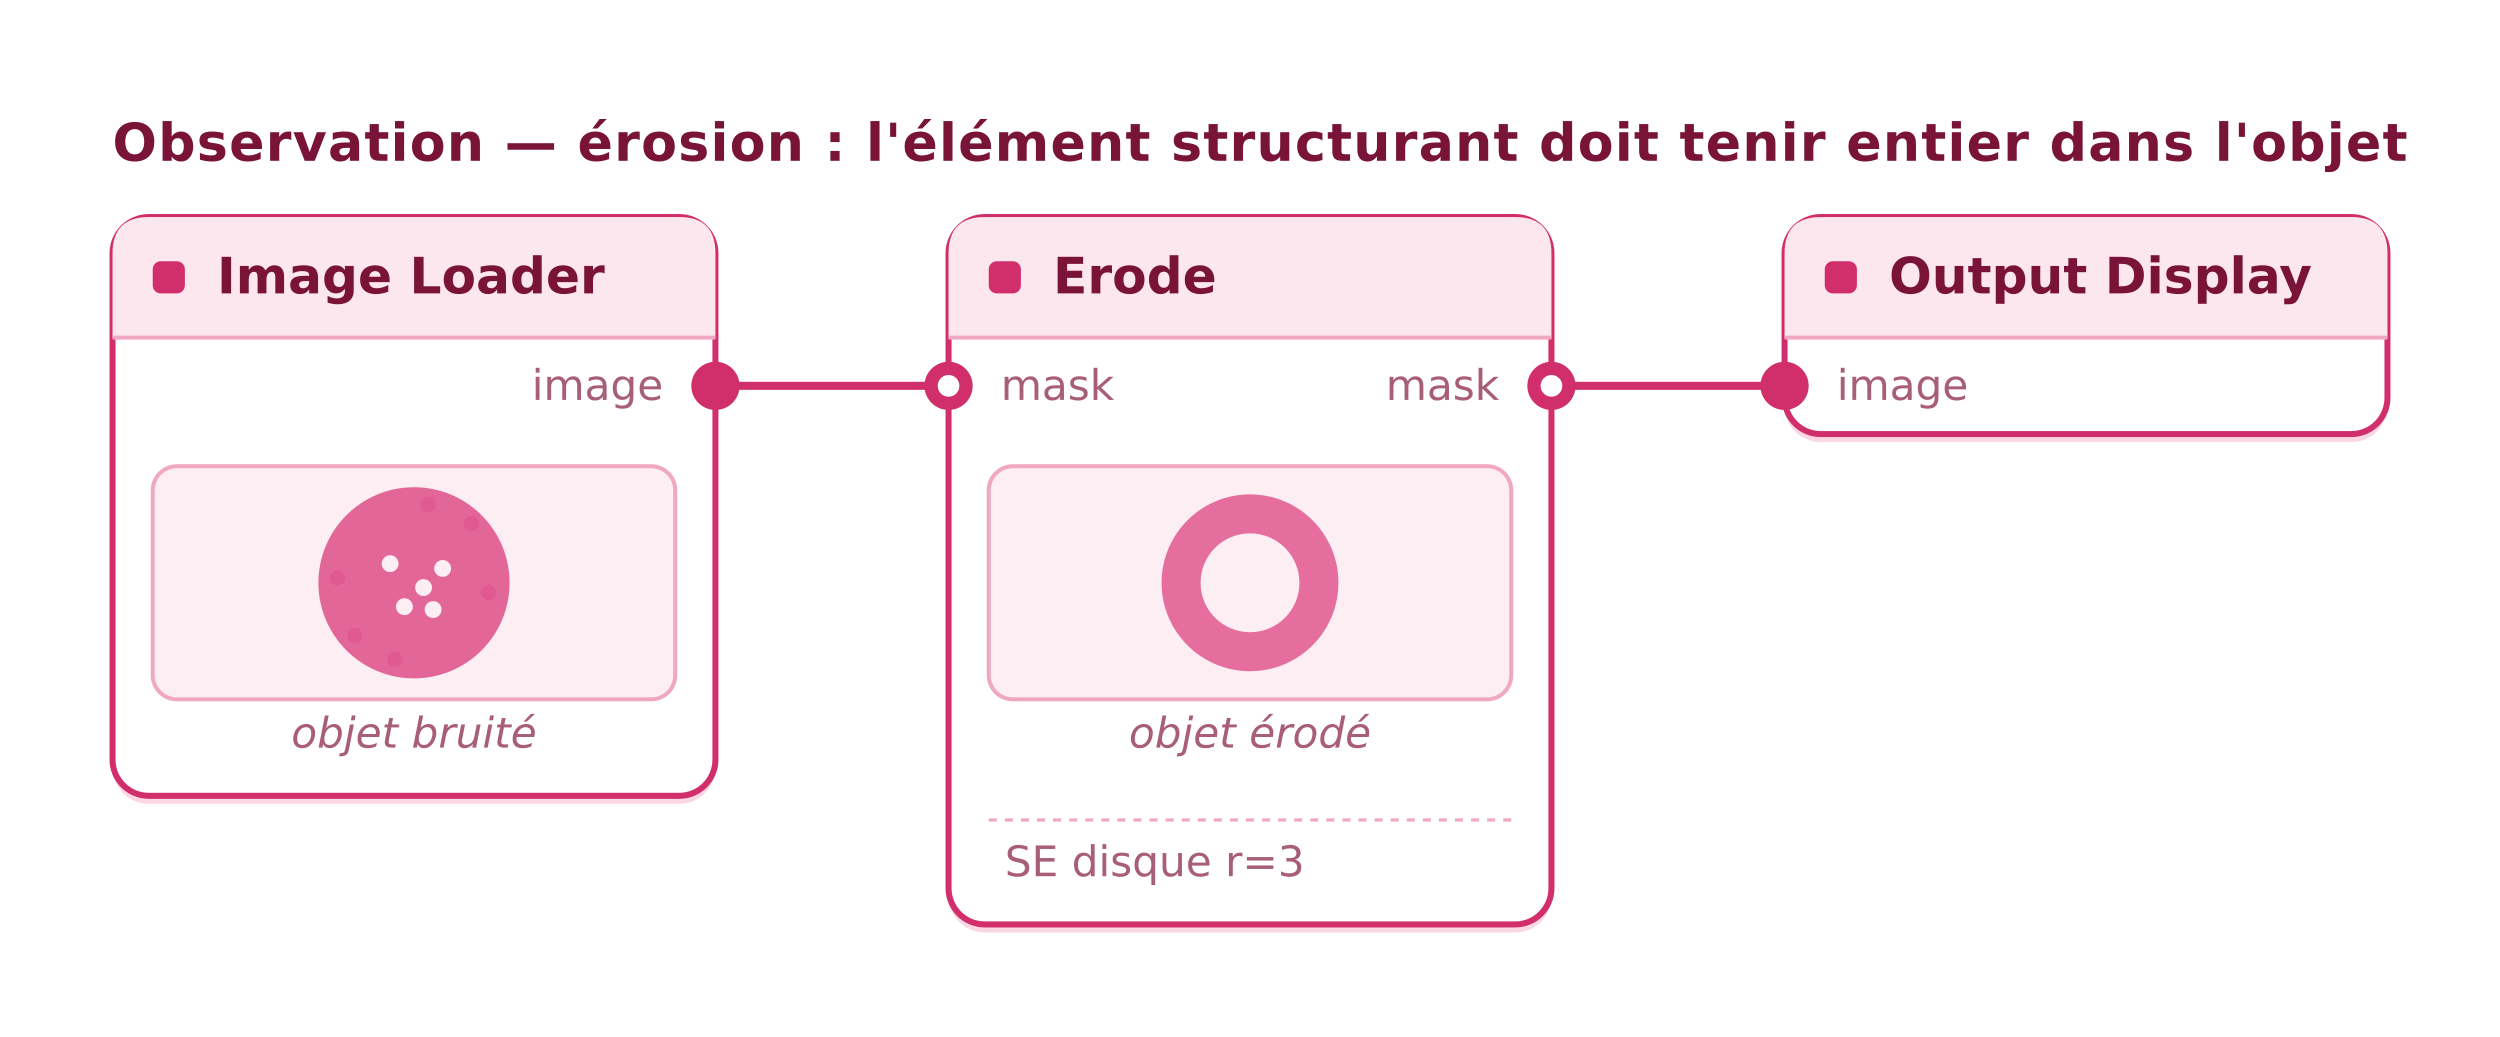
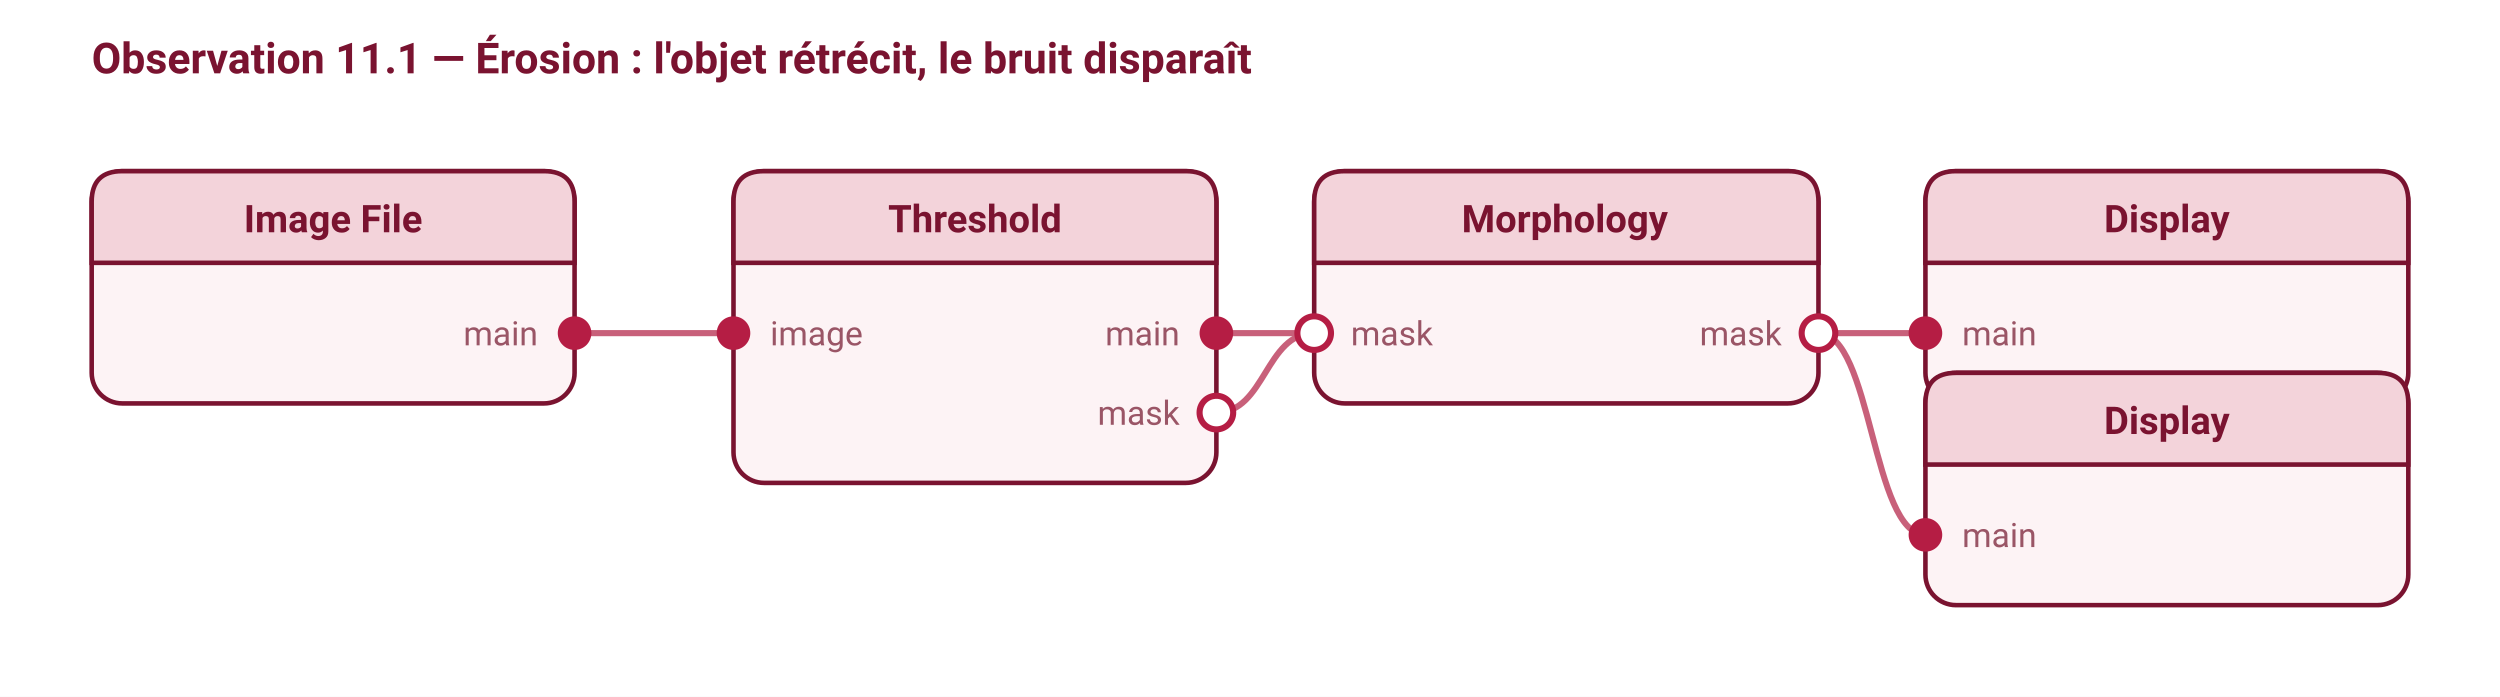
- <svg xmlns="http://www.w3.org/2000/svg" viewBox="-28.00 -54.00 622.00 258.00" width="622.00" height="258.00" font-family="DejaVu Sans, Inter, Helvetica, Arial, sans-serif">
-   <rect x="-28.00" y="-54.00" width="622.00" height="258.00" fill="#ffffff" />
-   <text x="0.00" y="-14.00" font-family="DejaVu Sans, Inter, Helvetica, Arial, sans-serif" font-size="13" font-weight="700" fill="#7a1338" letter-spacing="0.3">Observation — érosion : l'élément structurant doit tenir entier dans l'objet</text>
-   <path d="M150.00,42.00 C179.00,42.00 179.00,42.00 208.00,42.00" fill="none" stroke="#d12f6b" stroke-width="2" stroke-linecap="round" />
-   <path d="M358.00,42.00 C387.00,42.00 387.00,42.00 416.00,42.00" fill="none" stroke="#d12f6b" stroke-width="2" stroke-linecap="round" />
-   <rect x="0.00" y="2.00" width="150" height="144" rx="9" fill="#fbd7e3" />
-   <rect x="0.00" y="0.00" width="150" height="144" rx="9" fill="#ffffff" stroke="#d12f6b" stroke-width="1.5" />
-   <path d="M0.00,30.00 L0.00,9.00 Q0.00,0.00 9.00,0.00 L141.00,0.00 Q150.00,0.00 150.00,9.00 L150.00,30.00 Z" fill="#fde7ee" />
-   <line x1="0.00" y1="30.00" x2="150.00" y2="30.00" stroke="#f0a8c2" stroke-width="1" />
-   <rect x="10.00" y="11.00" width="8" height="8" rx="2" fill="#d12f6b" />
-   <text x="26.00" y="19.00" font-family="DejaVu Sans, Inter, Helvetica, Arial, sans-serif" font-size="12.5" font-weight="700" fill="#7a1338">Image Loader</text>
-   <circle cx="150.00" cy="42.00" r="6" fill="#d12f6b" />
-   <text x="137.00" y="45.50" font-family="DejaVu Sans, Inter, Helvetica, Arial, sans-serif" font-size="10.5" text-anchor="end" fill="#a85d78">image</text>
-   <clipPath id="clip_il">
-     <rect x="10.00" y="62.00" width="130.00" height="58.00" rx="6" />
-   </clipPath>
-   <rect x="10.00" y="62.00" width="130.00" height="58.00" rx="6" fill="#fdeef3" stroke="#f0a8c2" stroke-width="1" />
-   <g clip-path="url(#clip_il)">
-     <circle cx="75.00" cy="91.00" r="23.78" fill="#e0588f" fill-opacity="0.9" />
-     <circle cx="69.06" cy="86.24" r="2.1" fill="#fdeef3" />
-     <circle cx="77.38" cy="92.19" r="2.1" fill="#fdeef3" />
-     <circle cx="82.13" cy="87.43" r="2.1" fill="#fdeef3" />
-     <circle cx="72.62" cy="96.94" r="2.1" fill="#fdeef3" />
-     <circle cx="79.76" cy="97.66" r="2.1" fill="#fdeef3" />
-     <circle cx="93.55" cy="93.38" r="1.9" fill="#e0588f" fill-opacity="0.9" />
-     <circle cx="55.98" cy="89.81" r="1.9" fill="#e0588f" fill-opacity="0.9" />
-     <circle cx="78.57" cy="71.50" r="1.9" fill="#e0588f" fill-opacity="0.9" />
-     <circle cx="70.24" cy="110.02" r="1.9" fill="#e0588f" fill-opacity="0.9" />
-     <circle cx="89.27" cy="76.26" r="1.9" fill="#e0588f" fill-opacity="0.9" />
-     <circle cx="60.26" cy="104.08" r="1.9" fill="#e0588f" fill-opacity="0.9" />
-   </g>
-   <text x="75.00" y="132.00" font-family="DejaVu Sans, Inter, Helvetica, Arial, sans-serif" font-size="10.5" text-anchor="middle" font-style="italic" fill="#a85d78">objet bruité</text>
-   <rect x="208.00" y="2.00" width="150" height="176" rx="9" fill="#fbd7e3" />
-   <rect x="208.00" y="0.00" width="150" height="176" rx="9" fill="#ffffff" stroke="#d12f6b" stroke-width="1.5" />
-   <path d="M208.00,30.00 L208.00,9.00 Q208.00,0.00 217.00,0.00 L349.00,0.00 Q358.00,0.00 358.00,9.00 L358.00,30.00 Z" fill="#fde7ee" />
-   <line x1="208.00" y1="30.00" x2="358.00" y2="30.00" stroke="#f0a8c2" stroke-width="1" />
-   <rect x="218.00" y="11.00" width="8" height="8" rx="2" fill="#d12f6b" />
-   <text x="234.00" y="19.00" font-family="DejaVu Sans, Inter, Helvetica, Arial, sans-serif" font-size="12.5" font-weight="700" fill="#7a1338">Erode</text>
-   <circle cx="208.00" cy="42.00" r="6" fill="#d12f6b" />
-   <circle cx="208.00" cy="42.00" r="2.70" fill="#ffffff" />
-   <text x="221.00" y="45.50" font-family="DejaVu Sans, Inter, Helvetica, Arial, sans-serif" font-size="10.5" fill="#a85d78">mask</text>
-   <circle cx="358.00" cy="42.00" r="6" fill="#d12f6b" />
-   <circle cx="358.00" cy="42.00" r="2.70" fill="#ffffff" />
-   <text x="345.00" y="45.50" font-family="DejaVu Sans, Inter, Helvetica, Arial, sans-serif" font-size="10.5" text-anchor="end" fill="#a85d78">mask</text>
-   <clipPath id="clip_er">
-     <rect x="218.00" y="62.00" width="130.00" height="58.00" rx="6" />
-   </clipPath>
-   <rect x="218.00" y="62.00" width="130.00" height="58.00" rx="6" fill="#fdeef3" stroke="#f0a8c2" stroke-width="1" />
-   <g clip-path="url(#clip_er)">
-     <circle cx="283.0" cy="91.0" r="22.0" fill="#e0588f" fill-opacity="0.85" />
-     <circle cx="283.0" cy="91.0" r="12.3" fill="#fdeef3" />
-   </g>
-   <text x="283.00" y="132.00" font-family="DejaVu Sans, Inter, Helvetica, Arial, sans-serif" font-size="10.5" text-anchor="middle" font-style="italic" fill="#a85d78">objet érodé</text>
-   <line x1="218.00" y1="150.00" x2="348.00" y2="150.00" stroke="#f0a8c2" stroke-width="0.8" stroke-dasharray="2 2" />
-   <text x="222.00" y="164.00" font-family="DejaVu Sans, Inter, Helvetica, Arial, sans-serif" font-size="10.5" fill="#a85d78">SE disque r=3</text>
-   <rect x="416.00" y="2.00" width="150" height="54" rx="9" fill="#fbd7e3" />
-   <rect x="416.00" y="0.00" width="150" height="54" rx="9" fill="#ffffff" stroke="#d12f6b" stroke-width="1.5" />
-   <path d="M416.00,30.00 L416.00,9.00 Q416.00,0.00 425.00,0.00 L557.00,0.00 Q566.00,0.00 566.00,9.00 L566.00,30.00 Z" fill="#fde7ee" />
-   <line x1="416.00" y1="30.00" x2="566.00" y2="30.00" stroke="#f0a8c2" stroke-width="1" />
-   <rect x="426.00" y="11.00" width="8" height="8" rx="2" fill="#d12f6b" />
-   <text x="442.00" y="19.00" font-family="DejaVu Sans, Inter, Helvetica, Arial, sans-serif" font-size="12.5" font-weight="700" fill="#7a1338">Output Display</text>
-   <circle cx="416.00" cy="42.00" r="6" fill="#d12f6b" />
-   <text x="429.00" y="45.50" font-family="DejaVu Sans, Inter, Helvetica, Arial, sans-serif" font-size="10.5" fill="#a85d78">image</text>
+ <svg xmlns="http://www.w3.org/2000/svg" viewBox="-30 -56 818 228" width="818" height="228" font-family="ui-sans-serif, -apple-system, 'Segoe UI', Roboto, sans-serif">
+   <rect x="-30" y="-56" width="818" height="228" fill="#ffffff" />
+   <text x="0" y="-32" font-size="14" font-weight="600" fill="#7a1330">Observation 11.1 — Érosion : l'objet rétrécit, le bruit disparaît</text>
+   <path d="M158.0,53.0 C184.0,53.0 184.0,53.0 210.0,53.0" fill="none" stroke="#c8607a" stroke-width="2" stroke-linecap="round" />
+   <path d="M368.0,79.0 C384.0,79.0 384.0,53.0 400.0,53.0" fill="none" stroke="#c8607a" stroke-width="2" stroke-linecap="round" />
+   <path d="M368.0,53.0 C484.0,53.0 484.0,53.0 600.0,53.0" fill="none" stroke="#c8607a" stroke-width="2" stroke-linecap="round" />
+   <path d="M565.0,53.0 C582.5,53.0 582.5,119.0 600.0,119.0" fill="none" stroke="#c8607a" stroke-width="2" stroke-linecap="round" />
+   <rect x="0" y="0" width="158" height="76" rx="10" fill="#fdf3f5" stroke="#7a1330" stroke-width="1.5" />
+   <path d="M0,30 L0,10 Q0,0 10,0 L148,0 Q158,0 158,10 L158,30 Z" fill="#f3d3da" stroke="#7a1330" stroke-width="1.5" />
+   <text x="79" y="20" font-size="12.5" font-weight="600" text-anchor="middle" fill="#7a1330">Image File</text>
+   <circle cx="158.0" cy="53.0" r="5.5" fill="#b51d44" />
+   <text x="146" y="57" font-size="11" text-anchor="end" fill="#9a5566">main</text>
+   <rect x="210" y="0" width="158" height="102" rx="10" fill="#fdf3f5" stroke="#7a1330" stroke-width="1.5" />
+   <path d="M210,30 L210,10 Q210,0 220,0 L358,0 Q368,0 368,10 L368,30 Z" fill="#f3d3da" stroke="#7a1330" stroke-width="1.5" />
+   <text x="289" y="20" font-size="12.5" font-weight="600" text-anchor="middle" fill="#7a1330">Threshold</text>
+   <circle cx="210.0" cy="53.0" r="5.5" fill="#b51d44" />
+   <text x="222" y="57" font-size="11" fill="#9a5566">image</text>
+   <circle cx="368.0" cy="53.0" r="5.5" fill="#b51d44" />
+   <text x="356" y="57" font-size="11" text-anchor="end" fill="#9a5566">main</text>
+   <circle cx="368.0" cy="79.0" r="5.5" fill="#ffffff" stroke="#b51d44" stroke-width="2" />
+   <text x="356" y="83" font-size="11" text-anchor="end" fill="#9a5566">mask</text>
+   <rect x="400" y="0" width="165" height="76" rx="10" fill="#fdf3f5" stroke="#7a1330" stroke-width="1.5" />
+   <path d="M400,30 L400,10 Q400,0 410,0 L555,0 Q565,0 565,10 L565,30 Z" fill="#f3d3da" stroke="#7a1330" stroke-width="1.5" />
+   <text x="482" y="20" font-size="12.5" font-weight="600" text-anchor="middle" fill="#7a1330">Morphology</text>
+   <circle cx="400.0" cy="53.0" r="5.5" fill="#ffffff" stroke="#b51d44" stroke-width="2" />
+   <text x="412" y="57" font-size="11" fill="#9a5566">mask</text>
+   <circle cx="565.0" cy="53.0" r="5.5" fill="#ffffff" stroke="#b51d44" stroke-width="2" />
+   <text x="553" y="57" font-size="11" text-anchor="end" fill="#9a5566">mask</text>
+   <rect x="600" y="0" width="158" height="76" rx="10" fill="#fdf3f5" stroke="#7a1330" stroke-width="1.5" />
+   <path d="M600,30 L600,10 Q600,0 610,0 L748,0 Q758,0 758,10 L758,30 Z" fill="#f3d3da" stroke="#7a1330" stroke-width="1.5" />
+   <text x="679" y="20" font-size="12.5" font-weight="600" text-anchor="middle" fill="#7a1330">Display</text>
+   <circle cx="600.0" cy="53.0" r="5.5" fill="#b51d44" />
+   <text x="612" y="57" font-size="11" fill="#9a5566">main</text>
+   <rect x="600" y="66" width="158" height="76" rx="10" fill="#fdf3f5" stroke="#7a1330" stroke-width="1.5" />
+   <path d="M600,96 L600,76 Q600,66 610,66 L748,66 Q758,66 758,76 L758,96 Z" fill="#f3d3da" stroke="#7a1330" stroke-width="1.5" />
+   <text x="679" y="86" font-size="12.5" font-weight="600" text-anchor="middle" fill="#7a1330">Display</text>
+   <circle cx="600.0" cy="119.0" r="5.5" fill="#b51d44" />
+   <text x="612" y="123" font-size="11" fill="#9a5566">main</text>
</svg>
